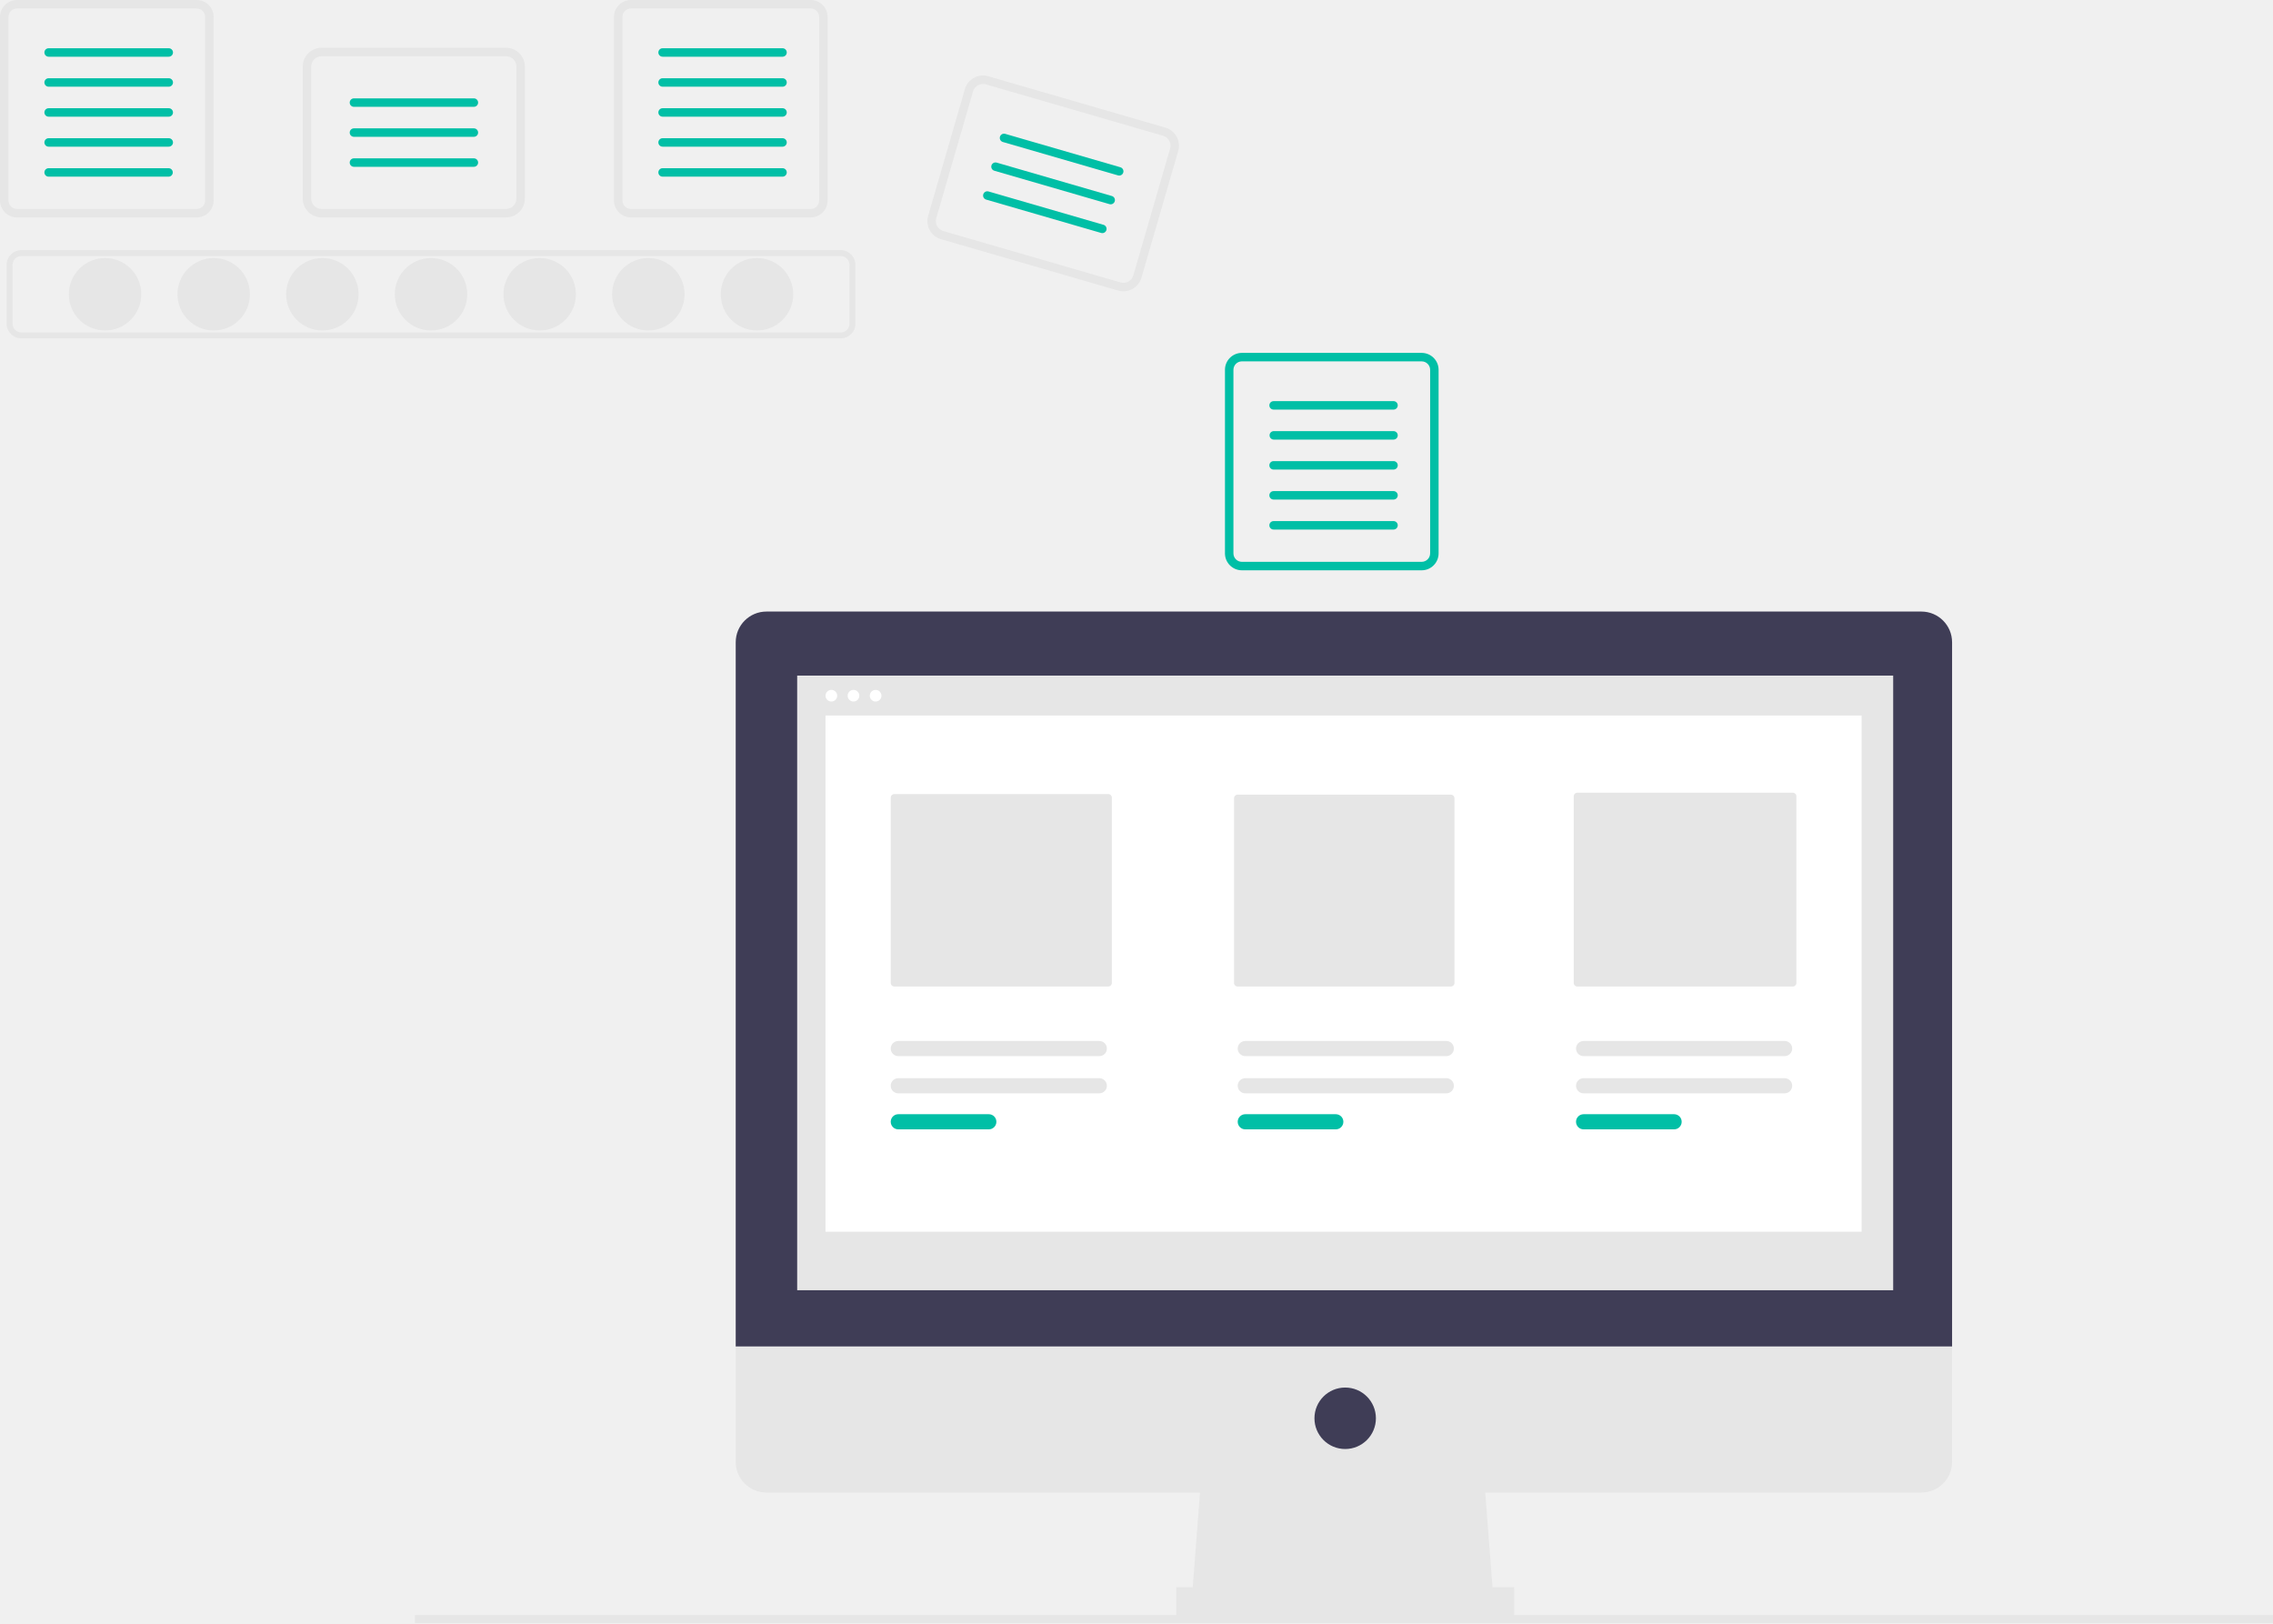
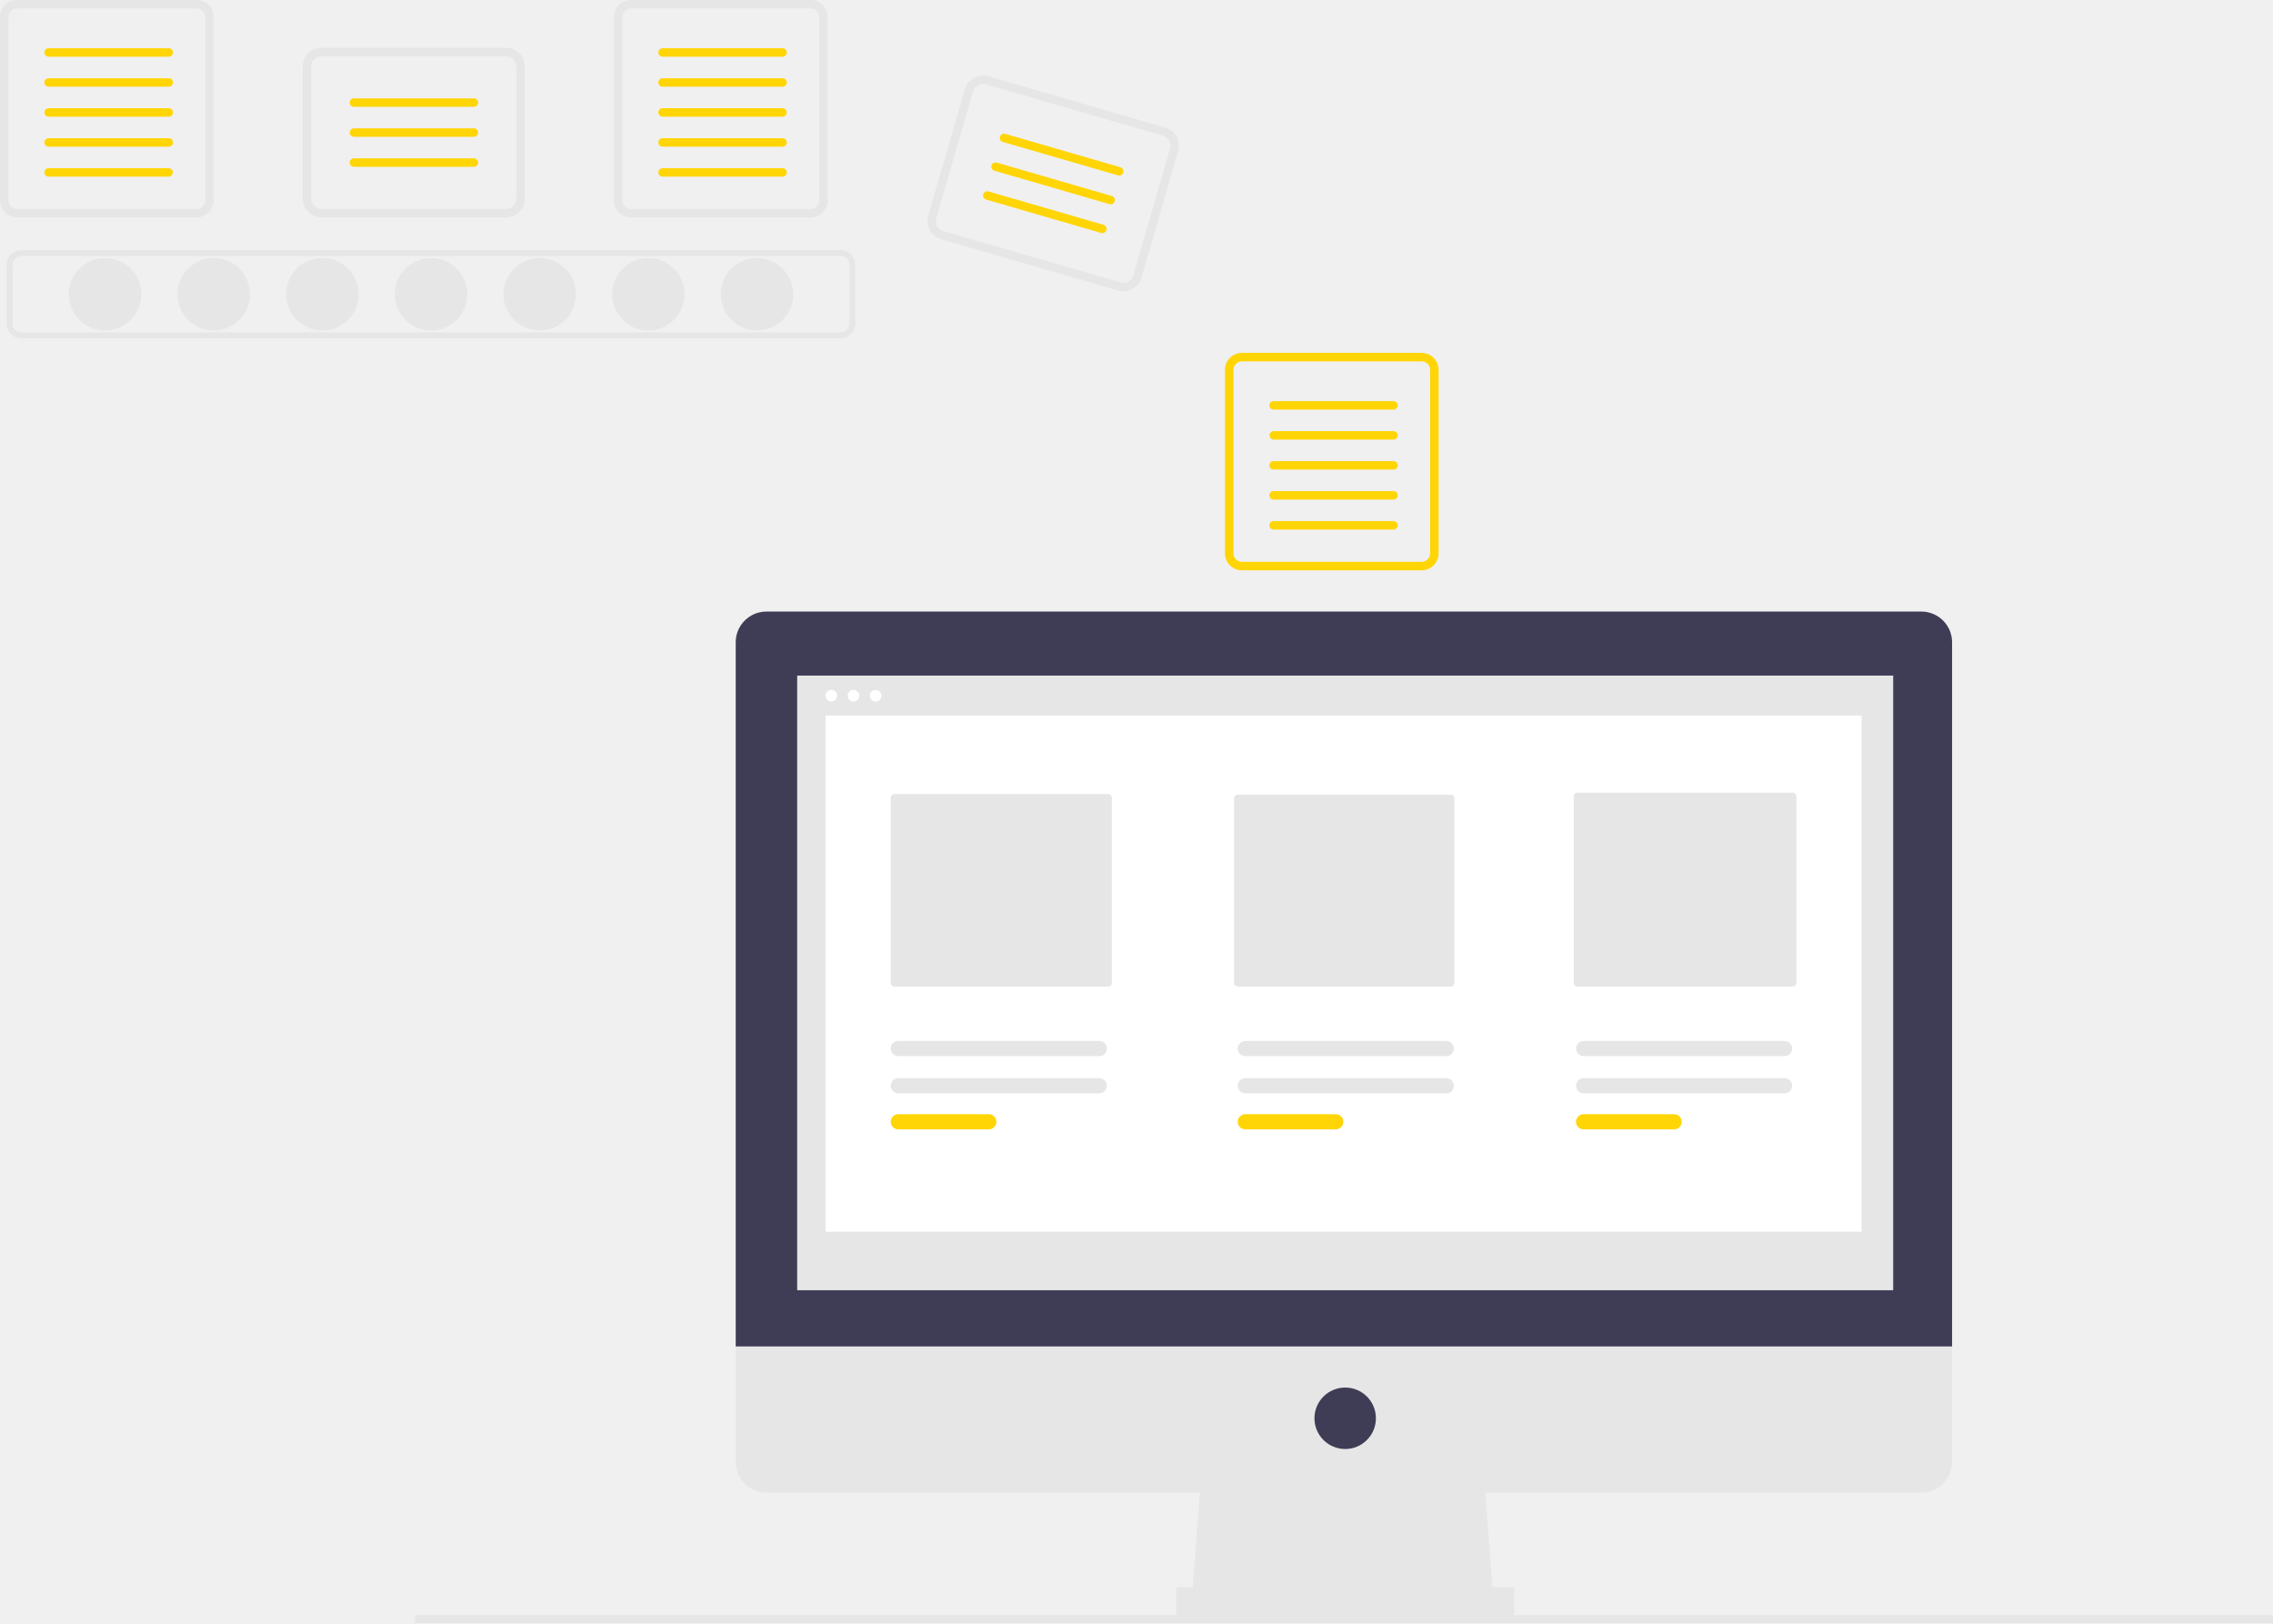
<svg xmlns="http://www.w3.org/2000/svg" id="e4fde902-34f0-42ac-83bb-70aac2088463" data-name="Layer 1" width="855.418" height="610.775" viewBox="0 0 855.418 610.775">
  <circle cx="39.536" cy="110.727" r="13.631" fill="#e6e6e6" />
  <circle cx="80.428" cy="110.727" r="13.631" fill="#e6e6e6" />
  <circle cx="121.319" cy="110.727" r="13.631" fill="#e6e6e6" />
  <circle cx="162.211" cy="110.727" r="13.631" fill="#e6e6e6" />
  <circle cx="203.103" cy="110.727" r="13.631" fill="#e6e6e6" />
  <circle cx="243.994" cy="110.727" r="13.631" fill="#e6e6e6" />
  <circle cx="284.886" cy="110.727" r="13.631" fill="#e6e6e6" />
  <path d="M488.674,271.938H180.329a5.553,5.553,0,0,1-5.547-5.547V244.287a5.553,5.553,0,0,1,5.547-5.547H488.674a5.553,5.553,0,0,1,5.547,5.547V266.391A5.553,5.553,0,0,1,488.674,271.938ZM180.329,240.959a3.332,3.332,0,0,0-3.328,3.328V266.391a3.332,3.332,0,0,0,3.328,3.328H488.674a3.332,3.332,0,0,0,3.328-3.328V244.287a3.332,3.332,0,0,0-3.328-3.328Z" transform="translate(-172.2908 -144.6123)" fill="#e6e6e6" />
  <path d="M246.317,147.799a3.191,3.191,0,0,1,3.187,3.187V220.049a3.191,3.191,0,0,1-3.187,3.187h-67.652a3.191,3.191,0,0,1-3.187-3.187V150.986a3.191,3.191,0,0,1,3.187-3.187h67.652m0-3.187h-67.652a6.374,6.374,0,0,0-6.374,6.374V220.049a6.374,6.374,0,0,0,6.374,6.374h67.652a6.374,6.374,0,0,0,6.374-6.374V150.986a6.374,6.374,0,0,0-6.374-6.374Z" transform="translate(-172.2908 -144.6123)" fill="#e6e6e6" />
-   <path d="M235.765,165.953H190.628a1.594,1.594,0,1,1,0-3.187h45.137a1.594,1.594,0,1,1,0,3.187Z" transform="translate(-172.2908 -144.6123)" fill="#00bfa6" />
-   <path d="M235.765,177.238H190.628a1.594,1.594,0,1,1,0-3.187h45.137a1.594,1.594,0,1,1,0,3.187Z" transform="translate(-172.2908 -144.6123)" fill="#00bfa6" />
-   <path d="M235.765,188.521H190.628a1.594,1.594,0,1,1,0-3.187h45.137a1.594,1.594,0,1,1,0,3.187Z" transform="translate(-172.2908 -144.6123)" fill="#00bfa6" />
-   <path d="M235.765,199.806H190.628a1.594,1.594,0,1,1,0-3.187h45.137a1.594,1.594,0,1,1,0,3.187Z" transform="translate(-172.2908 -144.6123)" fill="#00bfa6" />
-   <path d="M235.765,211.091H190.628a1.594,1.594,0,1,1,0-3.187h45.137a1.594,1.594,0,0,1,0,3.187Z" transform="translate(-172.2908 -144.6123)" fill="#00bfa6" />
+   <path d="M235.765,165.953H190.628a1.594,1.594,0,1,1,0-3.187h45.137a1.594,1.594,0,1,1,0,3.187Z" transform="translate(-172.2908 -144.6123)" fill="#ffd505" />
+   <path d="M235.765,177.238H190.628a1.594,1.594,0,1,1,0-3.187h45.137a1.594,1.594,0,1,1,0,3.187Z" transform="translate(-172.2908 -144.6123)" fill="#ffd505" />
+   <path d="M235.765,188.521H190.628a1.594,1.594,0,1,1,0-3.187h45.137a1.594,1.594,0,1,1,0,3.187Z" transform="translate(-172.2908 -144.6123)" fill="#ffd505" />
+   <path d="M235.765,199.806H190.628a1.594,1.594,0,1,1,0-3.187h45.137a1.594,1.594,0,1,1,0,3.187Z" transform="translate(-172.2908 -144.6123)" fill="#ffd505" />
+   <path d="M235.765,211.091H190.628a1.594,1.594,0,1,1,0-3.187h45.137a1.594,1.594,0,0,1,0,3.187Z" transform="translate(-172.2908 -144.6123)" fill="#ffd505" />
  <path d="M477.378,147.799a3.191,3.191,0,0,1,3.187,3.187V220.049a3.191,3.191,0,0,1-3.187,3.187h-67.652a3.191,3.191,0,0,1-3.187-3.187V150.986a3.191,3.191,0,0,1,3.187-3.187h67.652m0-3.187h-67.652a6.374,6.374,0,0,0-6.374,6.374V220.049a6.374,6.374,0,0,0,6.374,6.374h67.652a6.374,6.374,0,0,0,6.374-6.374V150.986a6.374,6.374,0,0,0-6.374-6.374Z" transform="translate(-172.2908 -144.6123)" fill="#e6e6e6" />
-   <path d="M466.826,165.953H421.689a1.594,1.594,0,1,1,0-3.187h45.137a1.594,1.594,0,0,1,0,3.187Z" transform="translate(-172.2908 -144.6123)" fill="#00bfa6" />
-   <path d="M466.826,177.238H421.689a1.594,1.594,0,1,1,0-3.187h45.137a1.594,1.594,0,0,1,0,3.187Z" transform="translate(-172.2908 -144.6123)" fill="#00bfa6" />
-   <path d="M466.826,188.521H421.689a1.594,1.594,0,1,1,0-3.187h45.137a1.594,1.594,0,0,1,0,3.187Z" transform="translate(-172.2908 -144.6123)" fill="#00bfa6" />
-   <path d="M466.826,199.806H421.689a1.594,1.594,0,1,1,0-3.187h45.137a1.594,1.594,0,0,1,0,3.187Z" transform="translate(-172.2908 -144.6123)" fill="#00bfa6" />
-   <path d="M466.826,211.091H421.689a1.594,1.594,0,1,1,0-3.187h45.137a1.594,1.594,0,0,1,0,3.187Z" transform="translate(-172.2908 -144.6123)" fill="#00bfa6" />
-   <path d="M707.317,280.591a3.191,3.191,0,0,1,3.187,3.187v69.063a3.191,3.191,0,0,1-3.187,3.187H639.665a3.191,3.191,0,0,1-3.187-3.187V283.778a3.191,3.191,0,0,1,3.187-3.187h67.652m0-3.187H639.665a6.374,6.374,0,0,0-6.374,6.374v69.063a6.374,6.374,0,0,0,6.374,6.374h67.652a6.374,6.374,0,0,0,6.374-6.374V283.778a6.374,6.374,0,0,0-6.374-6.374Z" transform="translate(-172.2908 -144.6123)" fill="#00bfa6" />
-   <path d="M696.765,298.744H651.628a1.594,1.594,0,1,1,0-3.187h45.137a1.594,1.594,0,0,1,0,3.187Z" transform="translate(-172.2908 -144.6123)" fill="#00bfa6" />
-   <path d="M696.765,310.029H651.628a1.594,1.594,0,0,1,0-3.187h45.137a1.594,1.594,0,0,1,0,3.187Z" transform="translate(-172.2908 -144.6123)" fill="#00bfa6" />
-   <path d="M696.765,321.313H651.628a1.594,1.594,0,1,1,0-3.187h45.137a1.594,1.594,0,0,1,0,3.187Z" transform="translate(-172.2908 -144.6123)" fill="#00bfa6" />
-   <path d="M696.765,332.597H651.628a1.594,1.594,0,1,1,0-3.187h45.137a1.594,1.594,0,0,1,0,3.187Z" transform="translate(-172.2908 -144.6123)" fill="#00bfa6" />
-   <path d="M696.765,343.882H651.628a1.594,1.594,0,1,1,0-3.187h45.137a1.594,1.594,0,0,1,0,3.187Z" transform="translate(-172.2908 -144.6123)" fill="#00bfa6" />
+   <path d="M466.826,165.953H421.689a1.594,1.594,0,1,1,0-3.187h45.137a1.594,1.594,0,0,1,0,3.187Z" transform="translate(-172.2908 -144.6123)" fill="#ffd505" />
+   <path d="M466.826,177.238H421.689a1.594,1.594,0,1,1,0-3.187h45.137a1.594,1.594,0,0,1,0,3.187Z" transform="translate(-172.2908 -144.6123)" fill="#ffd505" />
+   <path d="M466.826,188.521H421.689a1.594,1.594,0,1,1,0-3.187h45.137a1.594,1.594,0,0,1,0,3.187Z" transform="translate(-172.2908 -144.6123)" fill="#ffd505" />
+   <path d="M466.826,199.806H421.689a1.594,1.594,0,1,1,0-3.187h45.137a1.594,1.594,0,0,1,0,3.187Z" transform="translate(-172.2908 -144.6123)" fill="#ffd505" />
+   <path d="M466.826,211.091H421.689a1.594,1.594,0,1,1,0-3.187h45.137a1.594,1.594,0,0,1,0,3.187Z" transform="translate(-172.2908 -144.6123)" fill="#ffd505" />
+   <path d="M707.317,280.591a3.191,3.191,0,0,1,3.187,3.187v69.063a3.191,3.191,0,0,1-3.187,3.187H639.665a3.191,3.191,0,0,1-3.187-3.187V283.778a3.191,3.191,0,0,1,3.187-3.187h67.652m0-3.187H639.665a6.374,6.374,0,0,0-6.374,6.374v69.063a6.374,6.374,0,0,0,6.374,6.374h67.652a6.374,6.374,0,0,0,6.374-6.374V283.778a6.374,6.374,0,0,0-6.374-6.374Z" transform="translate(-172.2908 -144.6123)" fill="#ffd505" />
+   <path d="M696.765,298.744H651.628a1.594,1.594,0,1,1,0-3.187h45.137a1.594,1.594,0,0,1,0,3.187Z" transform="translate(-172.2908 -144.6123)" fill="#ffd505" />
+   <path d="M696.765,310.029H651.628a1.594,1.594,0,0,1,0-3.187h45.137a1.594,1.594,0,0,1,0,3.187Z" transform="translate(-172.2908 -144.6123)" fill="#ffd505" />
+   <path d="M696.765,321.313H651.628a1.594,1.594,0,1,1,0-3.187h45.137a1.594,1.594,0,0,1,0,3.187Z" transform="translate(-172.2908 -144.6123)" fill="#ffd505" />
+   <path d="M696.765,332.597H651.628a1.594,1.594,0,1,1,0-3.187h45.137a1.594,1.594,0,0,1,0,3.187Z" transform="translate(-172.2908 -144.6123)" fill="#ffd505" />
+   <path d="M696.765,343.882H651.628a1.594,1.594,0,1,1,0-3.187h45.137a1.594,1.594,0,0,1,0,3.187Z" transform="translate(-172.2908 -144.6123)" fill="#ffd505" />
  <path d="M362.733,226.423H293.309a7.09,7.09,0,0,1-7.081-7.081V169.665a7.09,7.09,0,0,1,7.081-7.082h69.423a7.09,7.09,0,0,1,7.082,7.082V219.342A7.09,7.09,0,0,1,362.733,226.423ZM293.309,165.77a3.899,3.899,0,0,0-3.894,3.895V219.342a3.899,3.899,0,0,0,3.894,3.894h69.423a3.899,3.899,0,0,0,3.895-3.894V169.665a3.9,3.9,0,0,0-3.895-3.895Z" transform="translate(-172.2908 -144.6123)" fill="#e6e6e6" />
-   <path d="M350.59,184.812H305.453a1.594,1.594,0,0,1,0-3.187H350.59a1.594,1.594,0,1,1,0,3.187Z" transform="translate(-172.2908 -144.6123)" fill="#00bfa6" />
-   <path d="M350.59,196.097H305.453a1.594,1.594,0,0,1,0-3.187H350.59a1.594,1.594,0,1,1,0,3.187Z" transform="translate(-172.2908 -144.6123)" fill="#00bfa6" />
-   <path d="M350.59,207.381H305.453a1.594,1.594,0,0,1,0-3.187H350.59a1.594,1.594,0,1,1,0,3.187Z" transform="translate(-172.2908 -144.6123)" fill="#00bfa6" />
+   <path d="M350.59,184.812H305.453a1.594,1.594,0,0,1,0-3.187H350.59a1.594,1.594,0,1,1,0,3.187Z" transform="translate(-172.2908 -144.6123)" fill="#ffd505" />
+   <path d="M350.59,196.097H305.453a1.594,1.594,0,0,1,0-3.187H350.59a1.594,1.594,0,1,1,0,3.187Z" transform="translate(-172.2908 -144.6123)" fill="#ffd505" />
+   <path d="M350.59,207.381H305.453a1.594,1.594,0,0,1,0-3.187H350.59a1.594,1.594,0,1,1,0,3.187Z" transform="translate(-172.2908 -144.6123)" fill="#ffd505" />
  <path d="M593.091,253.95,526.415,234.614a7.09,7.09,0,0,1-4.829-8.774l13.836-47.711a7.09,7.09,0,0,1,8.774-4.83l66.676,19.336a7.09,7.09,0,0,1,4.829,8.774l-13.836,47.711A7.09,7.09,0,0,1,593.091,253.95Zm-49.783-77.589a3.899,3.899,0,0,0-4.825,2.656L524.647,226.728a3.899,3.899,0,0,0,2.656,4.825l66.676,19.336a3.899,3.899,0,0,0,4.826-2.655l13.836-47.711a3.9,3.9,0,0,0-2.656-4.826Z" transform="translate(-172.2908 -144.6123)" fill="#e6e6e6" />
-   <path d="M593.018,210.604l-43.351-12.572a1.594,1.594,0,0,1,.888-3.061L593.906,207.543a1.594,1.594,0,1,1-.888,3.061Z" transform="translate(-172.2908 -144.6123)" fill="#00bfa6" />
-   <path d="M589.875,221.442,546.524,208.87a1.594,1.594,0,1,1,.888-3.061L590.763,218.381a1.594,1.594,0,0,1-.888,3.061Z" transform="translate(-172.2908 -144.6123)" fill="#00bfa6" />
-   <path d="M586.732,232.28l-43.351-12.572a1.594,1.594,0,0,1,.888-3.061l43.351,12.572a1.594,1.594,0,0,1-.888,3.061Z" transform="translate(-172.2908 -144.6123)" fill="#00bfa6" />
+   <path d="M593.018,210.604l-43.351-12.572a1.594,1.594,0,0,1,.888-3.061L593.906,207.543a1.594,1.594,0,1,1-.888,3.061Z" transform="translate(-172.2908 -144.6123)" fill="#ffd505" />
+   <path d="M589.875,221.442,546.524,208.87a1.594,1.594,0,1,1,.888-3.061L590.763,218.381a1.594,1.594,0,0,1-.888,3.061Z" transform="translate(-172.2908 -144.6123)" fill="#ffd505" />
+   <path d="M586.732,232.28l-43.351-12.572a1.594,1.594,0,0,1,.888-3.061l43.351,12.572a1.594,1.594,0,0,1-.888,3.061Z" transform="translate(-172.2908 -144.6123)" fill="#ffd505" />
  <rect x="156.106" y="607.775" width="699.312" height="3" fill="#e6e6e6" />
  <polygon points="562.14 603.085 448.421 603.085 452.276 552.973 558.285 552.973 562.14 603.085" fill="#e6e6e6" />
  <rect x="442.639" y="597.303" width="127.21" height="11.565" fill="#e6e6e6" />
  <path d="M895.371,374.74H460.735a11.565,11.565,0,0,0-11.565,11.565h0V651.327H906.935V386.305a11.565,11.565,0,0,0-11.565-11.565Z" transform="translate(-172.2908 -144.6123)" fill="#3f3d56" />
  <path d="M449.171,651.327v43.367a11.565,11.565,0,0,0,11.565,11.565H895.371a11.565,11.565,0,0,0,11.565-11.565h0V651.327Z" transform="translate(-172.2908 -144.6123)" fill="#e6e6e6" />
  <rect x="300.009" y="254.221" width="412.47" height="231.292" fill="#e6e6e6" />
  <circle cx="506.244" cy="533.698" r="11.565" fill="#3f3d56" />
  <circle cx="312.87" cy="261.795" r="2.195" fill="#fff" />
  <circle cx="321.2" cy="261.795" r="2.195" fill="#fff" />
  <circle cx="329.531" cy="261.795" r="2.195" fill="#fff" />
  <rect x="310.675" y="269.253" width="389.916" height="194.247" fill="#fff" />
  <path d="M508.885,443.411a1.38,1.38,0,0,0-1.378,1.378v69.676a1.38,1.38,0,0,0,1.378,1.378H589.349a1.38,1.38,0,0,0,1.378-1.378V444.79a1.38,1.38,0,0,0-1.378-1.378Z" transform="translate(-172.2908 -144.6123)" fill="#e6e6e6" />
  <path d="M638.081,443.635a1.38,1.38,0,0,0-1.379,1.378v69.452a1.38,1.38,0,0,0,1.379,1.378h80.208a1.38,1.38,0,0,0,1.378-1.378V445.014a1.38,1.38,0,0,0-1.378-1.378Z" transform="translate(-172.2908 -144.6123)" fill="#e6e6e6" />
  <path d="M765.922,442.907a1.38,1.38,0,0,0-1.378,1.378v70.18a1.38,1.38,0,0,0,1.378,1.378h81.042a1.38,1.38,0,0,0,1.378-1.378V444.286a1.38,1.38,0,0,0-1.378-1.378Z" transform="translate(-172.2908 -144.6123)" fill="#e6e6e6" />
  <path d="M510.356,550.333a2.85,2.85,0,0,0,0,5.7h75.652a2.85,2.85,0,0,0,0-5.7Z" transform="translate(-172.2908 -144.6123)" fill="#e6e6e6" />
-   <path d="M510.356,563.889a2.85,2.85,0,0,0,0,5.7h34.062a2.85,2.85,0,0,0,0-5.7Z" transform="translate(-172.2908 -144.6123)" fill="#00bfa6" />
+   <path d="M510.356,563.889a2.85,2.85,0,0,0,0,5.7h34.062a2.85,2.85,0,0,0,0-5.7Z" transform="translate(-172.2908 -144.6123)" fill="#ffd505" />
  <path d="M640.94,550.333a2.85,2.85,0,0,0,0,5.7h75.652a2.85,2.85,0,0,0,0-5.7Z" transform="translate(-172.2908 -144.6123)" fill="#e6e6e6" />
-   <path d="M640.94,563.889a2.85,2.85,0,0,0,0,5.7h34.062a2.85,2.85,0,0,0,0-5.7Z" transform="translate(-172.2908 -144.6123)" fill="#00bfa6" />
+   <path d="M640.94,563.889a2.85,2.85,0,0,0,0,5.7h34.062a2.85,2.85,0,0,0,0-5.7Z" transform="translate(-172.2908 -144.6123)" fill="#ffd505" />
  <path d="M768.26,550.333a2.85,2.85,0,0,0,0,5.7h75.652a2.85,2.85,0,0,0,0-5.7Z" transform="translate(-172.2908 -144.6123)" fill="#e6e6e6" />
  <path d="M510.356,536.333a2.85,2.85,0,0,0,0,5.7h75.652a2.85,2.85,0,0,0,0-5.7Z" transform="translate(-172.2908 -144.6123)" fill="#e6e6e6" />
  <path d="M640.94,536.333a2.85,2.85,0,0,0,0,5.7h75.652a2.85,2.85,0,0,0,0-5.7Z" transform="translate(-172.2908 -144.6123)" fill="#e6e6e6" />
  <path d="M768.26,536.333a2.85,2.85,0,0,0,0,5.7h75.652a2.85,2.85,0,0,0,0-5.7Z" transform="translate(-172.2908 -144.6123)" fill="#e6e6e6" />
-   <path d="M768.26,563.889a2.85,2.85,0,0,0,0,5.7H802.322a2.85,2.85,0,0,0,0-5.7Z" transform="translate(-172.2908 -144.6123)" fill="#00bfa6" />
+   <path d="M768.26,563.889a2.85,2.85,0,0,0,0,5.7H802.322a2.85,2.85,0,0,0,0-5.7Z" transform="translate(-172.2908 -144.6123)" fill="#ffd505" />
</svg>
